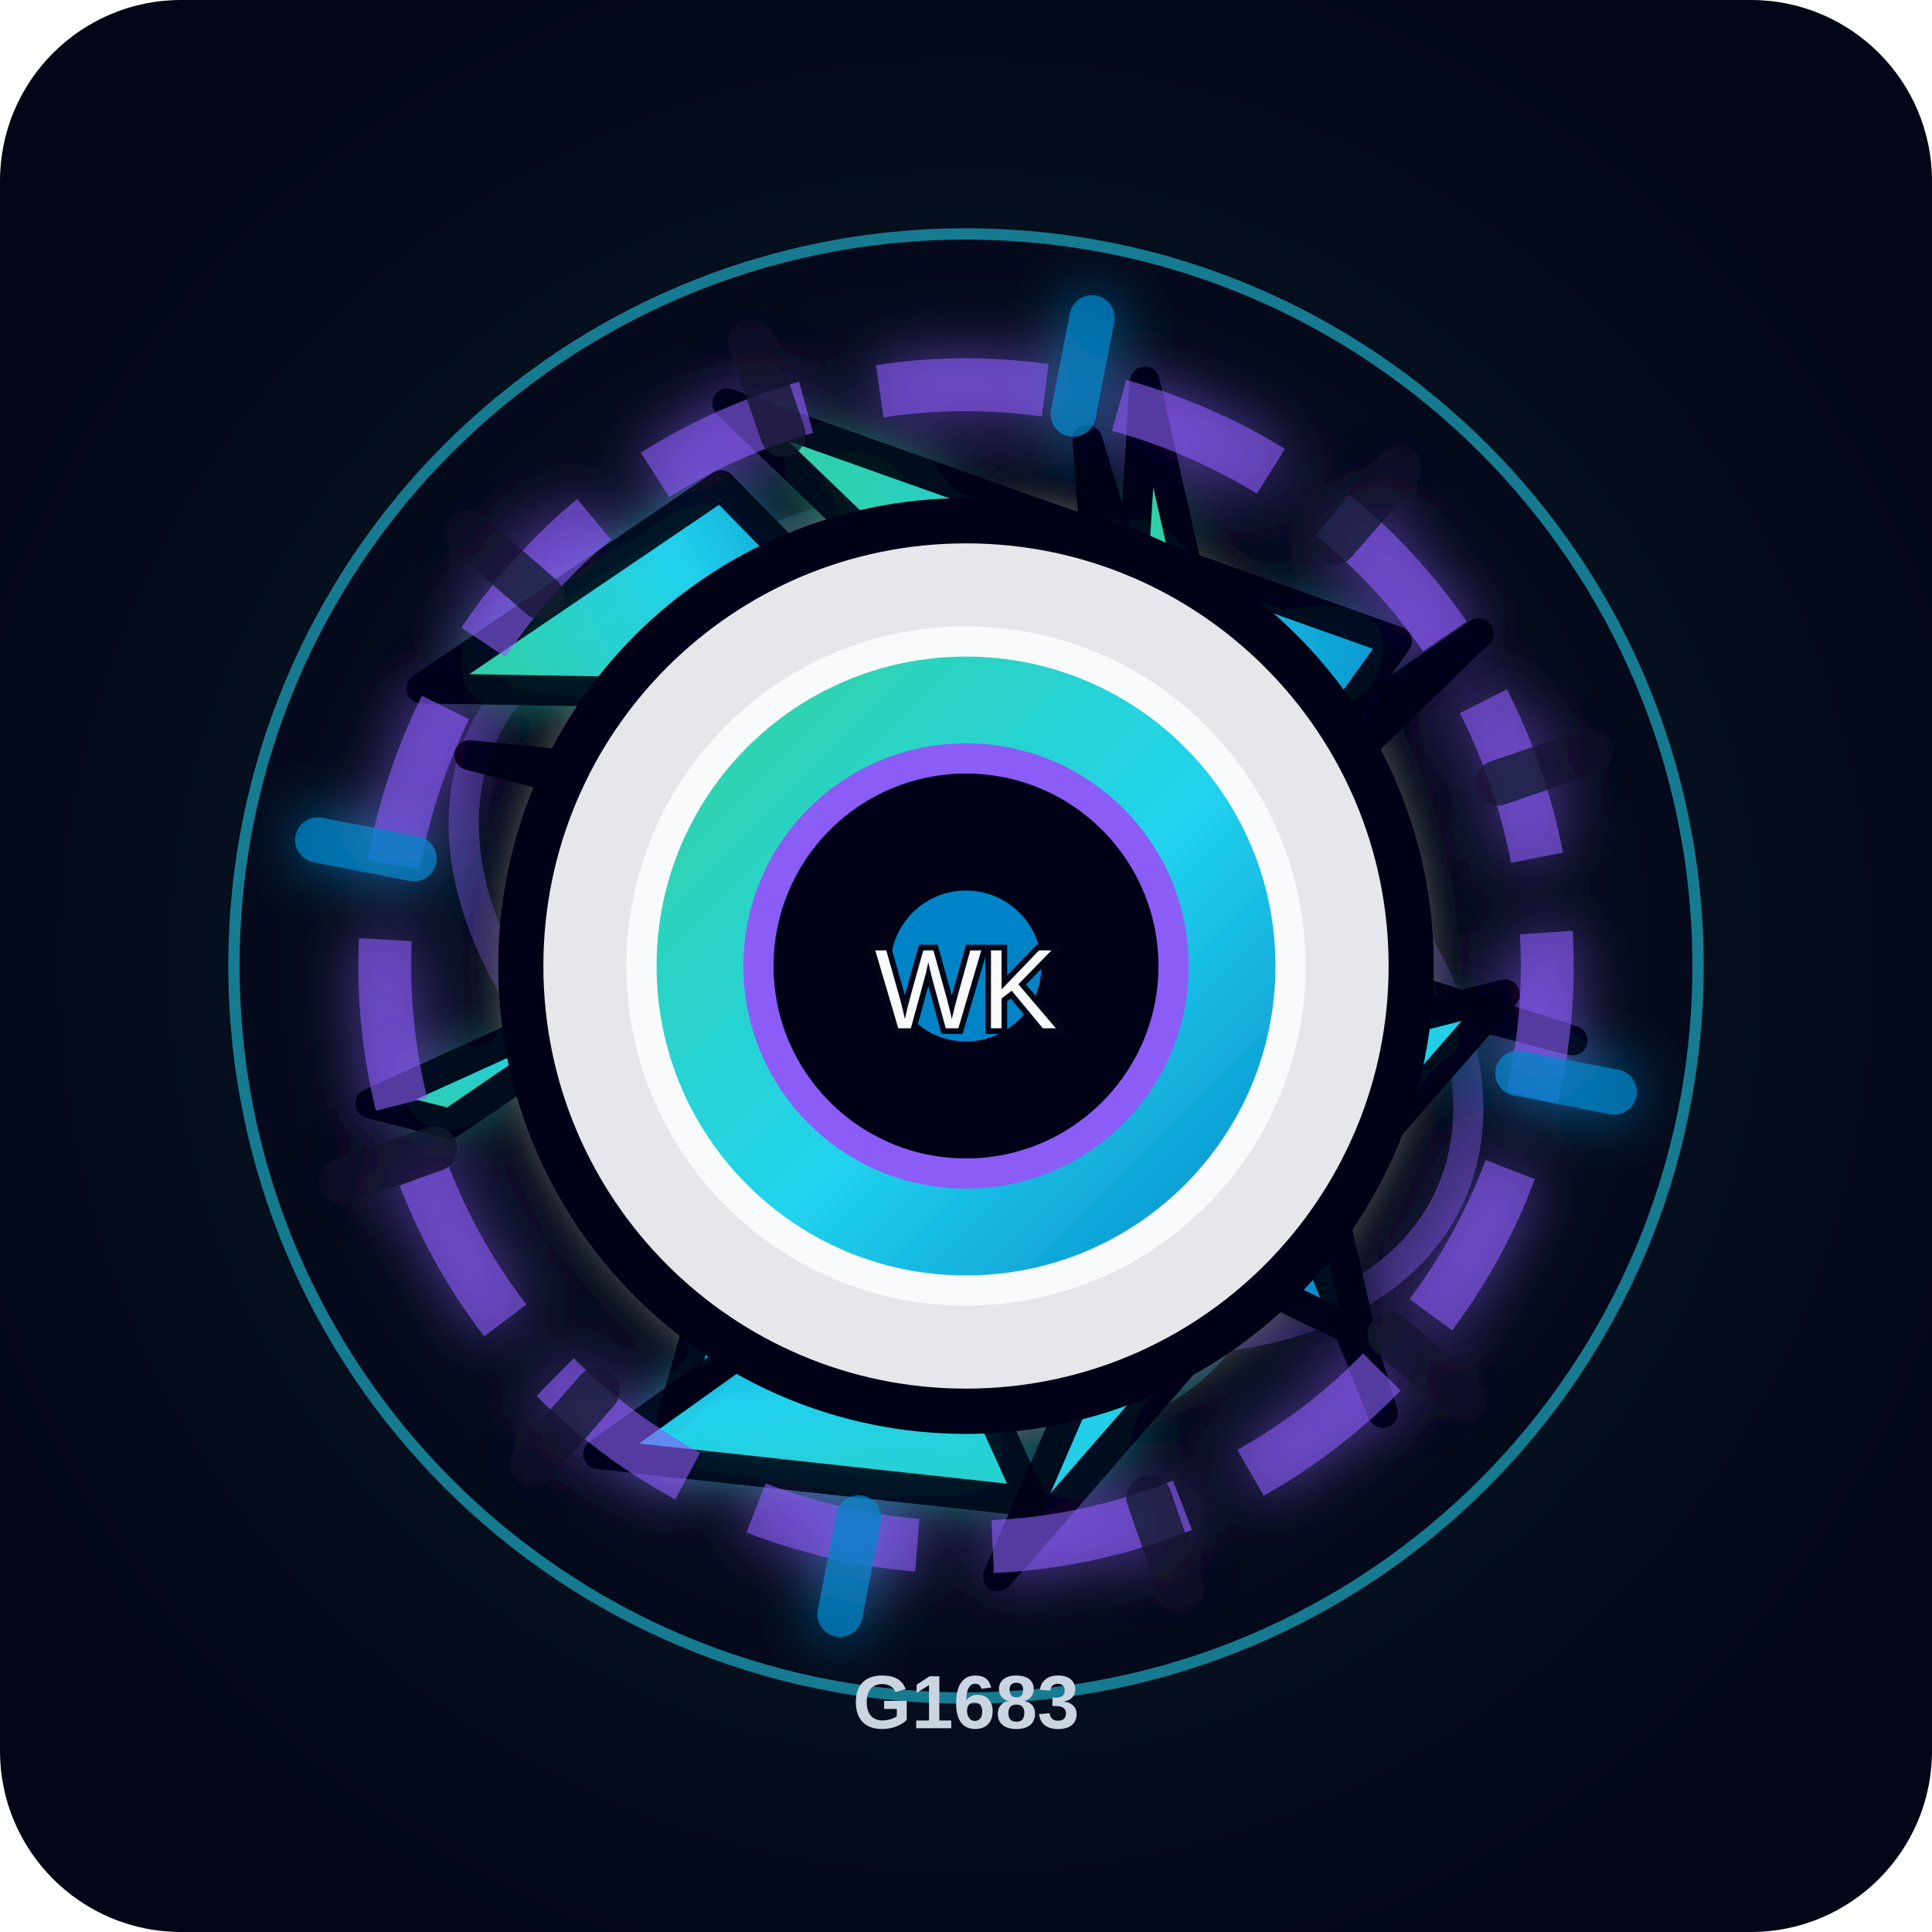
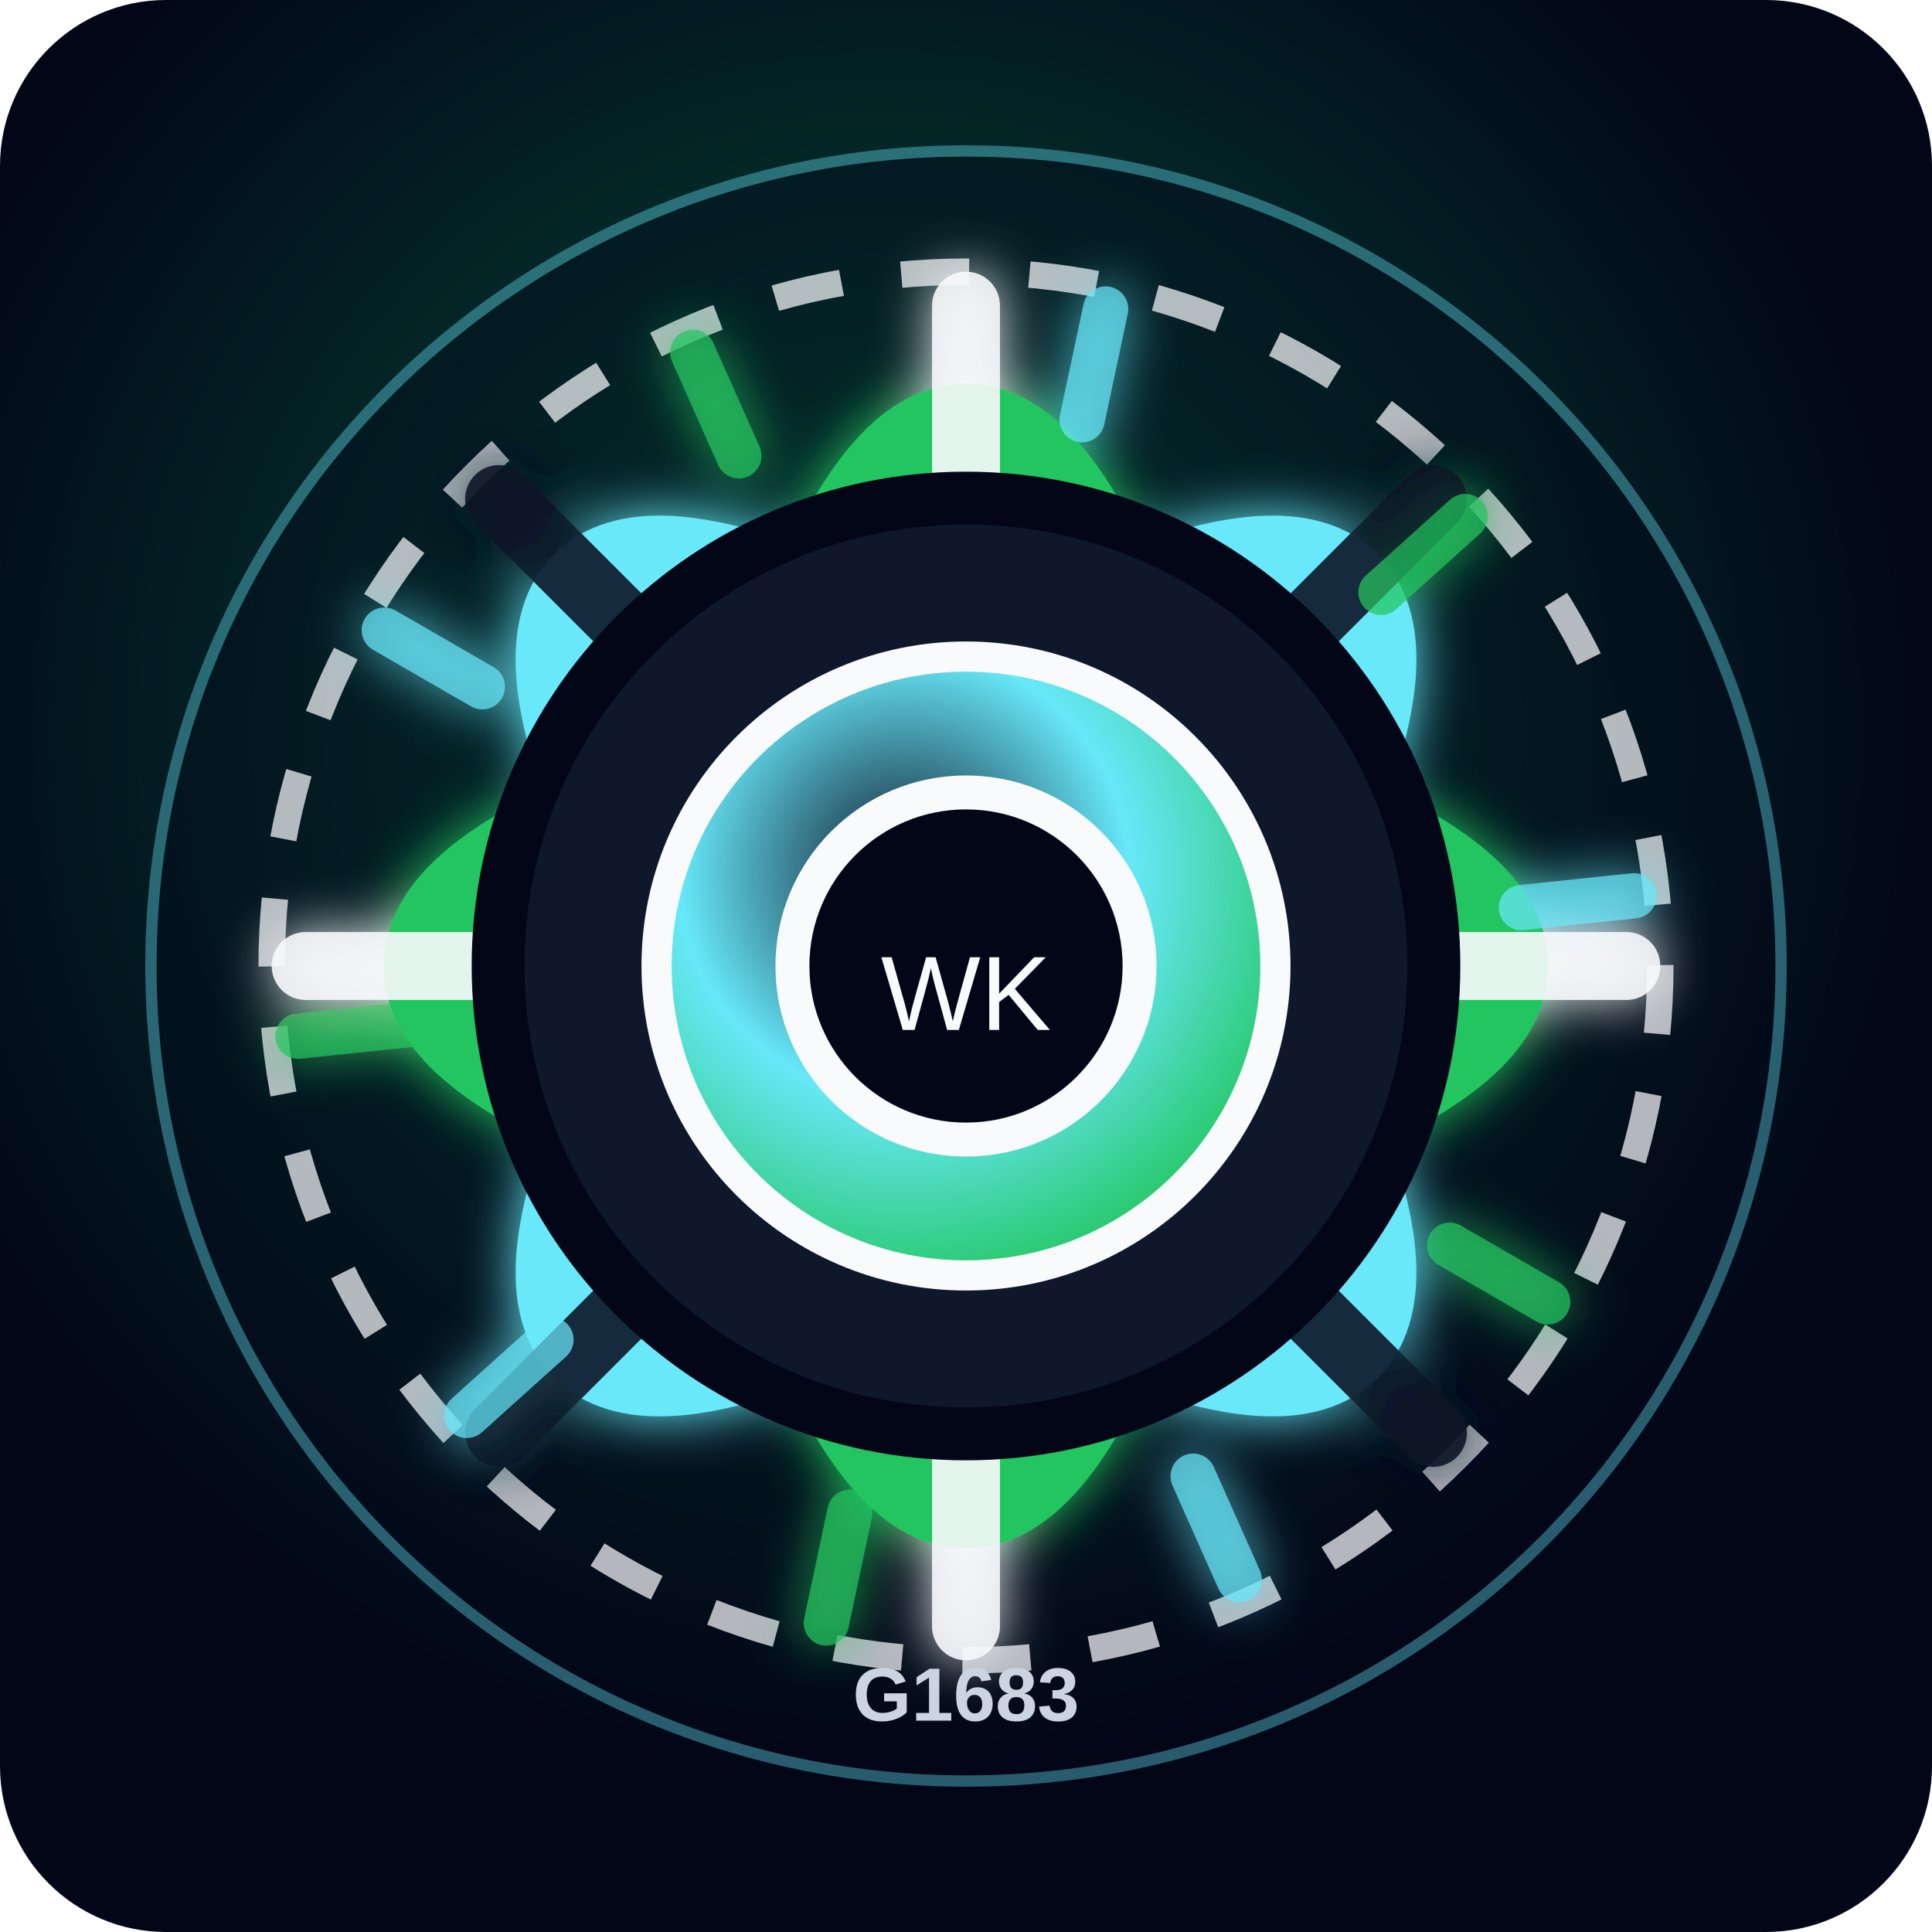
- <svg xmlns="http://www.w3.org/2000/svg" viewBox="0 0 512 512" role="img" aria-label="Wriggle Kraken S 3-85O original 2D Beyblade style visual">
+ <svg xmlns="http://www.w3.org/2000/svg" viewBox="0 0 512 512" role="img" aria-label="Wriggle Kraken S 3-85O original 2D fan-safe visual: stamina circular profile">
  <defs>
-     <radialGradient id="bg" cx="50%" cy="50%" r="55%">
-       <stop offset="0" stop-color="#1e293b" />
-       <stop offset="0.62" stop-color="#07111f" />
+     <radialGradient id="bg" cx="46%" cy="38%" r="75%">
+       <stop offset="0" stop-color="#064e3b" />
+       <stop offset="0.72" stop-color="#020617" />
      <stop offset="1" stop-color="#020617" />
    </radialGradient>
-     <linearGradient id="bladeGrad" x1="0" y1="0" x2="1" y2="1">
-       <stop offset="0" stop-color="#34d399" />
-       <stop offset="0.55" stop-color="#22d3ee" />
-       <stop offset="1" stop-color="#0284c7" />
-     </linearGradient>
-     <filter id="glow" x="-20%" y="-20%" width="140%" height="140%">
-       <feGaussianBlur stdDeviation="8" result="blur" />
+     <radialGradient id="core" cx="40%" cy="35%" r="70%">
+       <stop offset="0" stop-color="#0f172a" />
+       <stop offset="0.52" stop-color="#67e8f9" />
+       <stop offset="1" stop-color="#22c55e" />
+     </radialGradient>
+     <filter id="glow" x="-22%" y="-22%" width="144%" height="144%">
+       <feGaussianBlur stdDeviation="7" result="blur" />
      <feMerge>
        <feMergeNode in="blur" />
        <feMergeNode in="SourceGraphic" />
      </feMerge>
    </filter>
  </defs>
-   <rect width="512" height="512" rx="48" fill="url(#bg)" />
-   <circle cx="256" cy="256" r="194" fill="#020617" opacity="0.55" stroke="#22d3ee" stroke-width="3" />
-   <ellipse cx="256" cy="256" rx="142" ry="86" fill="none" stroke="#8b5cf6" stroke-width="8" opacity="0.42" transform="rotate(26 256 256)" />
-   <ellipse cx="256" cy="256" rx="124" ry="76" fill="none" stroke="#22d3ee" stroke-width="8" opacity="0.36" transform="rotate(68 256 256)" />
-   <ellipse cx="256" cy="256" rx="106" ry="66" fill="none" stroke="#8b5cf6" stroke-width="8" opacity="0.3" transform="rotate(110 256 256)" />
-   <ellipse cx="256" cy="256" rx="88" ry="56" fill="none" stroke="#22d3ee" stroke-width="8" opacity="0.24" transform="rotate(152 256 256)" />
+   <rect width="512" height="512" rx="44" fill="url(#bg)" />
+   <circle cx="256" cy="256" r="216" fill="#020617" opacity="0.38" stroke="#67e8f9" stroke-width="3" />
+   <circle cx="256" cy="256" r="184" fill="none" stroke="#f8fafc" stroke-width="7" stroke-dasharray="18 16" opacity="0.72" />
  <g filter="url(#glow)">
-     <path d="M256 94 L384.528 318.687 L306.912 306.912 Z" fill="url(#bladeGrad)" stroke="#020617" stroke-width="8" stroke-linejoin="round" transform="rotate(17 256 256)" opacity="0.96" />
-     <path d="M256 94 L314.163 386.637 L262.275 327.726 Z" fill="url(#bladeGrad)" stroke="#020617" stroke-width="8" stroke-linejoin="round" transform="rotate(57 256 256)" opacity="0.96" />
-     <path d="M256 94 L216.584 393.46 L214.702 314.979 Z" fill="url(#bladeGrad)" stroke="#020617" stroke-width="8" stroke-linejoin="round" transform="rotate(97 256 256)" opacity="0.96" />
-     <path d="M256 94 L137.448 335.965 L186.453 274.635 Z" fill="url(#bladeGrad)" stroke="#020617" stroke-width="8" stroke-linejoin="round" transform="rotate(137 256 256)" opacity="0.96" />
-     <path d="M256 94 L113.783 241.052 L190.746 225.571 Z" fill="url(#bladeGrad)" stroke="#020617" stroke-width="8" stroke-linejoin="round" transform="rotate(177 256 256)" opacity="0.96" />
-     <path d="M256 94 L156.664 153.134 L225.571 190.746 Z" fill="url(#bladeGrad)" stroke="#020617" stroke-width="8" stroke-linejoin="round" transform="rotate(217 256 256)" opacity="0.96" />
-     <path d="M256 94 L246.025 113.348 L274.635 186.453 Z" fill="url(#bladeGrad)" stroke="#020617" stroke-width="8" stroke-linejoin="round" transform="rotate(257 256 256)" opacity="0.96" />
-     <path d="M256 94 L340.053 140.311 L314.979 214.702 Z" fill="url(#bladeGrad)" stroke="#020617" stroke-width="8" stroke-linejoin="round" transform="rotate(297 256 256)" opacity="0.96" />
-     <path d="M256 94 L394.752 221.405 L327.726 262.275 Z" fill="url(#bladeGrad)" stroke="#020617" stroke-width="8" stroke-linejoin="round" transform="rotate(337 256 256)" opacity="0.96" />
-     <circle cx="256" cy="256" r="154" fill="none" stroke="#8b5cf6" stroke-width="14" opacity="0.6" stroke-dasharray="44 20" transform="rotate(71 256 256)" />
-     <rect x="250" y="75" width="12" height="38" rx="6" fill="#0284c7" opacity="0.75" transform="rotate(11 256 256)" />
-     <rect x="250" y="75" width="12" height="38" rx="6" fill="#0f172a" opacity="0.75" transform="rotate(41 256 256)" />
-     <rect x="250" y="75" width="12" height="38" rx="6" fill="#0f172a" opacity="0.75" transform="rotate(71 256 256)" />
-     <rect x="250" y="75" width="12" height="38" rx="6" fill="#0284c7" opacity="0.75" transform="rotate(101 256 256)" />
-     <rect x="250" y="75" width="12" height="38" rx="6" fill="#0f172a" opacity="0.75" transform="rotate(131 256 256)" />
-     <rect x="250" y="75" width="12" height="38" rx="6" fill="#0f172a" opacity="0.75" transform="rotate(161 256 256)" />
-     <rect x="250" y="75" width="12" height="38" rx="6" fill="#0284c7" opacity="0.75" transform="rotate(191 256 256)" />
-     <rect x="250" y="75" width="12" height="38" rx="6" fill="#0f172a" opacity="0.75" transform="rotate(221 256 256)" />
-     <rect x="250" y="75" width="12" height="38" rx="6" fill="#0f172a" opacity="0.75" transform="rotate(251 256 256)" />
-     <rect x="250" y="75" width="12" height="38" rx="6" fill="#0284c7" opacity="0.75" transform="rotate(281 256 256)" />
-     <rect x="250" y="75" width="12" height="38" rx="6" fill="#0f172a" opacity="0.75" transform="rotate(311 256 256)" />
-     <rect x="250" y="75" width="12" height="38" rx="6" fill="#0f172a" opacity="0.75" transform="rotate(341 256 256)" />
-     <circle cx="256" cy="256" r="118" fill="#e5e7eb" stroke="#020617" stroke-width="12" />
-     <circle cx="256" cy="256" r="86" fill="url(#bladeGrad)" stroke="#f8fafc" stroke-width="8" />
-     <circle cx="256" cy="256" r="55" fill="#020617" stroke="#8b5cf6" stroke-width="8" />
-     <circle cx="256" cy="256" r="24" fill="#0284c7" stroke="#020617" stroke-width="8" />
+     <path d="M 222.626 153.286 Q 256 82 289.374 153.286" fill="none" stroke="#22c55e" stroke-width="32" stroke-linecap="round" />
+     <rect x="247" y="72" width="18" height="116" rx="9" fill="#f8fafc" opacity="0.9" transform="rotate(0 256 256)" />
+     <path d="M 305.031 159.771 Q 379.037 132.963 352.229 206.969" fill="none" stroke="#67e8f9" stroke-width="32" stroke-linecap="round" />
+     <rect x="247" y="72" width="18" height="116" rx="9" fill="#0f172a" opacity="0.9" transform="rotate(45 256 256)" />
+     <path d="M 358.714 222.626 Q 430 256 358.714 289.374" fill="none" stroke="#22c55e" stroke-width="32" stroke-linecap="round" />
+     <rect x="247" y="72" width="18" height="116" rx="9" fill="#f8fafc" opacity="0.9" transform="rotate(90 256 256)" />
+     <path d="M 352.229 305.031 Q 379.037 379.037 305.031 352.229" fill="none" stroke="#67e8f9" stroke-width="32" stroke-linecap="round" />
+     <rect x="247" y="72" width="18" height="116" rx="9" fill="#0f172a" opacity="0.9" transform="rotate(135 256 256)" />
+     <path d="M 289.374 358.714 Q 256 430 222.626 358.714" fill="none" stroke="#22c55e" stroke-width="32" stroke-linecap="round" />
+     <rect x="247" y="72" width="18" height="116" rx="9" fill="#f8fafc" opacity="0.9" transform="rotate(180 256 256)" />
+     <path d="M 206.969 352.229 Q 132.963 379.037 159.771 305.031" fill="none" stroke="#67e8f9" stroke-width="32" stroke-linecap="round" />
+     <rect x="247" y="72" width="18" height="116" rx="9" fill="#0f172a" opacity="0.9" transform="rotate(225 256 256)" />
+     <path d="M 153.286 289.374 Q 82 256 153.286 222.626" fill="none" stroke="#22c55e" stroke-width="32" stroke-linecap="round" />
+     <rect x="247" y="72" width="18" height="116" rx="9" fill="#f8fafc" opacity="0.9" transform="rotate(270 256 256)" />
+     <path d="M 159.771 206.969 Q 132.963 132.963 206.969 159.771" fill="none" stroke="#67e8f9" stroke-width="32" stroke-linecap="round" />
+     <rect x="247" y="72" width="18" height="116" rx="9" fill="#0f172a" opacity="0.9" transform="rotate(315 256 256)" />
+     <rect x="250" y="72" width="12" height="42" rx="6" fill="#67e8f9" opacity="0.72" transform="rotate(12 256 256)" />
+     <rect x="250" y="72" width="12" height="42" rx="6" fill="#22c55e" opacity="0.72" transform="rotate(48 256 256)" />
+     <rect x="250" y="72" width="12" height="42" rx="6" fill="#67e8f9" opacity="0.72" transform="rotate(84 256 256)" />
+     <rect x="250" y="72" width="12" height="42" rx="6" fill="#22c55e" opacity="0.72" transform="rotate(120 256 256)" />
+     <rect x="250" y="72" width="12" height="42" rx="6" fill="#67e8f9" opacity="0.72" transform="rotate(156 256 256)" />
+     <rect x="250" y="72" width="12" height="42" rx="6" fill="#22c55e" opacity="0.72" transform="rotate(192 256 256)" />
+     <rect x="250" y="72" width="12" height="42" rx="6" fill="#67e8f9" opacity="0.72" transform="rotate(228 256 256)" />
+     <rect x="250" y="72" width="12" height="42" rx="6" fill="#22c55e" opacity="0.72" transform="rotate(264 256 256)" />
+     <rect x="250" y="72" width="12" height="42" rx="6" fill="#67e8f9" opacity="0.72" transform="rotate(300 256 256)" />
+     <rect x="250" y="72" width="12" height="42" rx="6" fill="#22c55e" opacity="0.72" transform="rotate(336 256 256)" />
  </g>
-   <text x="256" y="264" text-anchor="middle" dominant-baseline="middle" font-family="Arial Black, Arial, sans-serif" font-size="30" fill="#f8fafc" stroke="#020617" stroke-width="3" paint-order="stroke">WK</text>
-   <text x="256" y="458" text-anchor="middle" font-family="Arial, sans-serif" font-size="20" font-weight="700" fill="#cbd5e1">G1683</text>
+   <circle cx="256" cy="256" r="124" fill="#0f172a" stroke="#020617" stroke-width="14" />
+   <circle cx="256" cy="256" r="104" fill="none" stroke="#0f172a" stroke-width="12" opacity="0.8" />
+   <circle cx="256" cy="256" r="82" fill="url(#core)" stroke="#f8fafc" stroke-width="8" />
+   <circle cx="256" cy="256" r="46" fill="#020617" stroke="#f8fafc" stroke-width="9" />
+   <text x="256" y="265" text-anchor="middle" dominant-baseline="middle" font-family="Arial Black, Arial, sans-serif" font-size="28" fill="#f8fafc">WK</text>
+   <text x="256" y="456" text-anchor="middle" font-family="Arial, sans-serif" font-size="20" font-weight="800" fill="#cbd5e1">G1683</text>
</svg>
